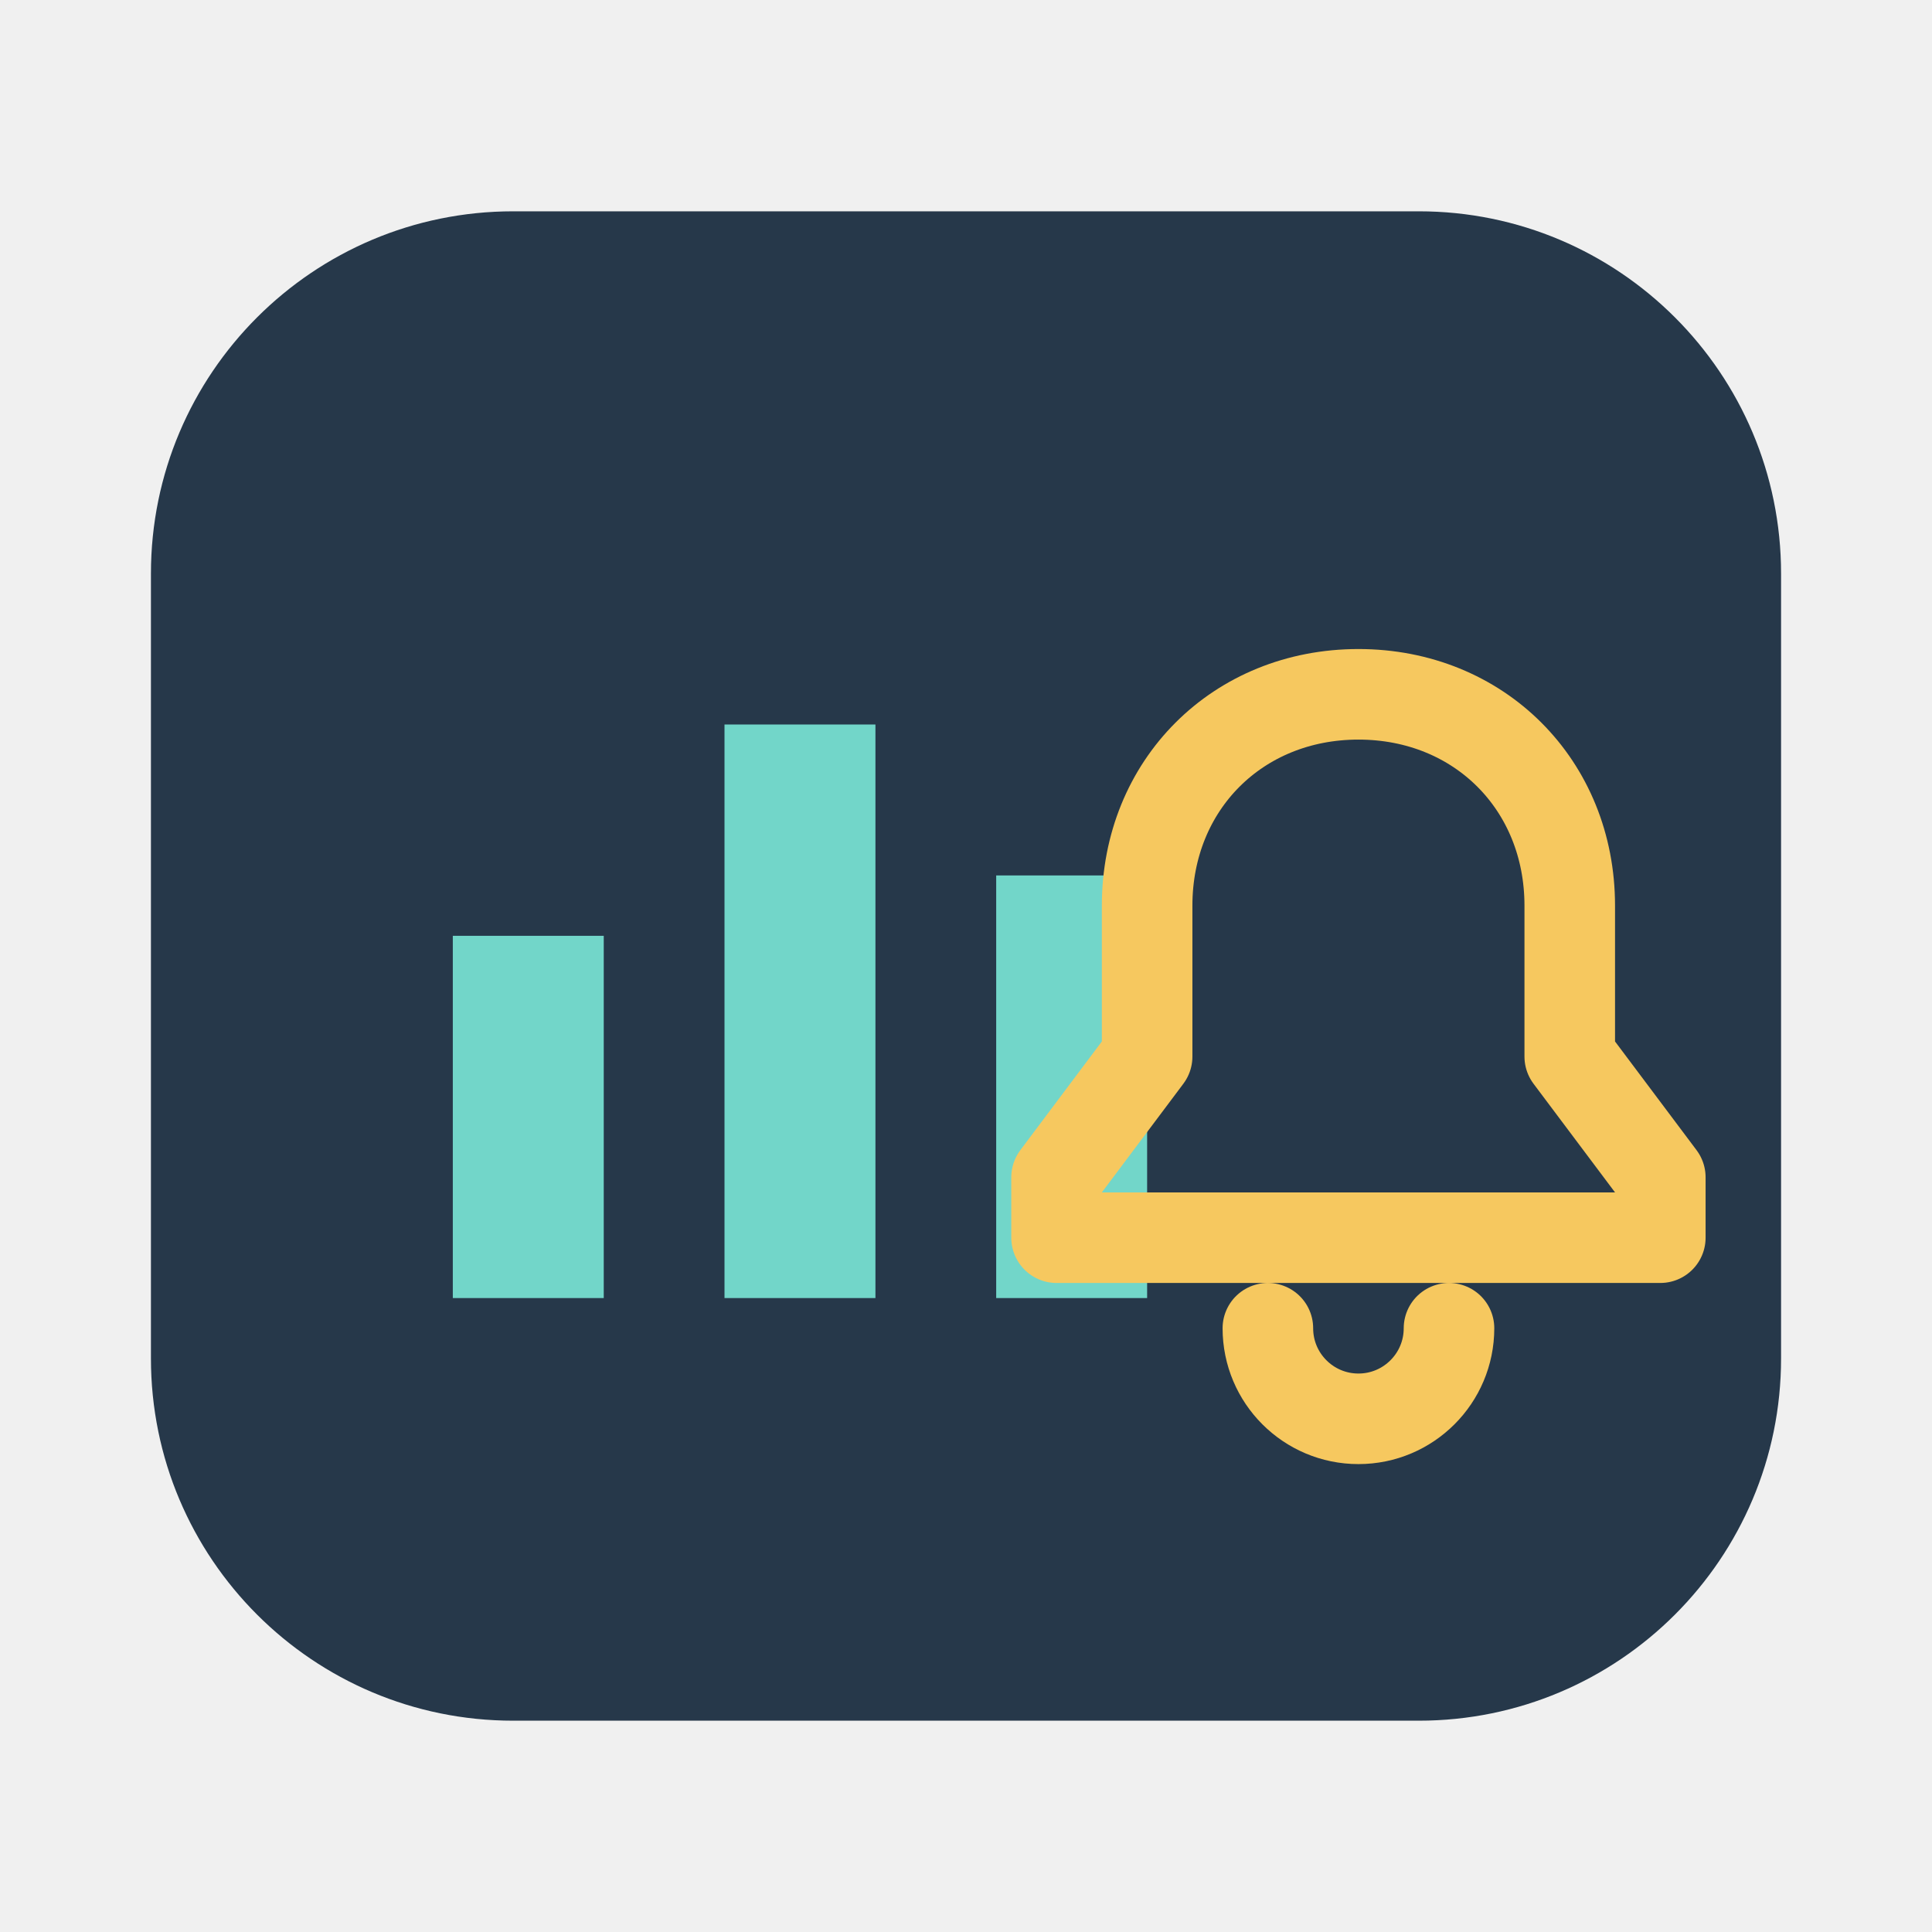
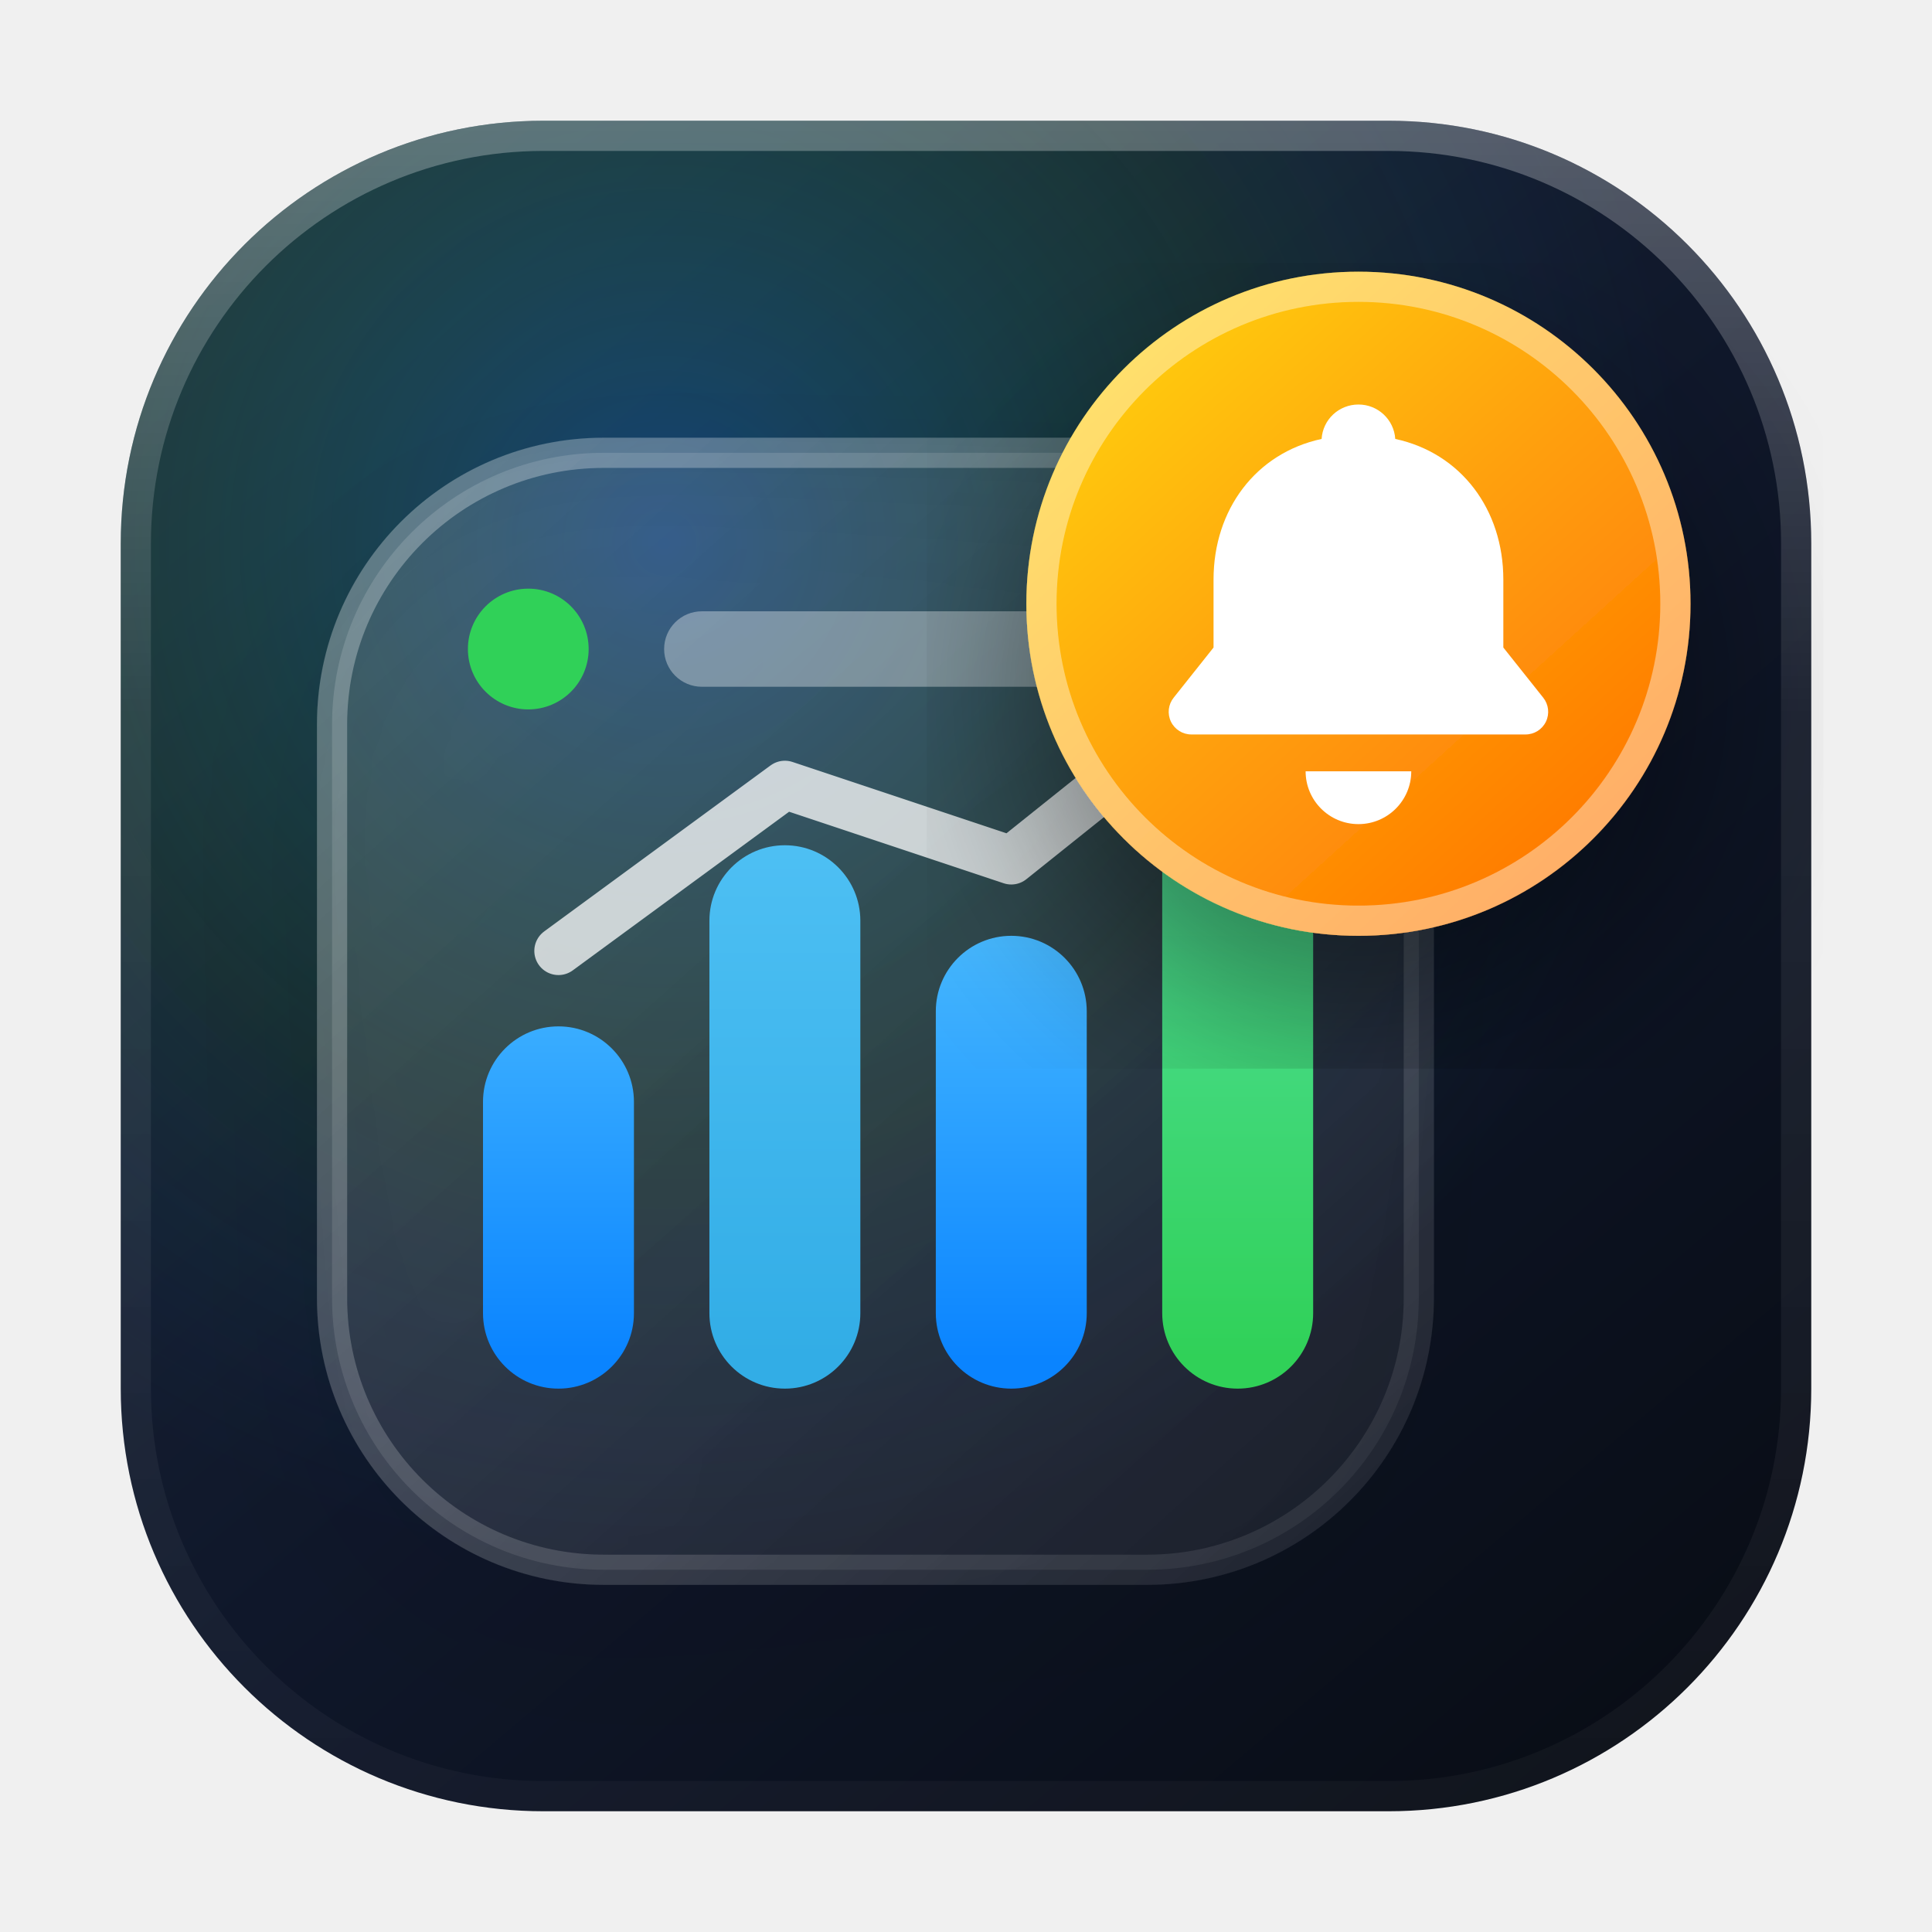
- <svg xmlns="http://www.w3.org/2000/svg" viewBox="0 0 64 64" role="img" aria-label="Usage and reminders">
-   <rect x="5" y="7" width="54" height="50" rx="12" fill="#26384A" />
-   <path d="M15 43h5V31h-5zm9 0h5V24h-5zm9 0h5V29h-5z" fill="#72D6C9" />
-   <path d="M45 23c-4 0-7 3-7 7v5l-3 4v2h20v-2l-3-4v-5c0-4-3-7-7-7zm-3 21a3 3 0 0 0 6 0" fill="none" stroke="#F6C85F" stroke-width="3" stroke-linecap="round" stroke-linejoin="round" />
+ <svg xmlns="http://www.w3.org/2000/svg" viewBox="0 0 64 64" role="img" aria-label="DSH Assistant Suite — Usage and Reminders">
+   <defs>
+     <linearGradient id="bg-squircle" x1="10" y1="6" x2="54" y2="58" gradientUnits="userSpaceOnUse">
+       <stop offset="0%" stop-color="#1E293B" />
+       <stop offset="52%" stop-color="#0F172A" />
+       <stop offset="100%" stop-color="#090D16" />
+     </linearGradient>
+     <radialGradient id="ambient-glow" cx="22" cy="18" r="34" gradientUnits="userSpaceOnUse">
+       <stop offset="0%" stop-color="#0A84FF" stop-opacity="0.34" />
+       <stop offset="60%" stop-color="#30D158" stop-opacity="0.1" />
+       <stop offset="100%" stop-color="#0A84FF" stop-opacity="0" />
+     </radialGradient>
+     <linearGradient id="squircle-rim" x1="32" y1="4" x2="32" y2="60" gradientUnits="userSpaceOnUse">
+       <stop offset="0%" stop-color="#FFFFFF" stop-opacity="0.28" />
+       <stop offset="35%" stop-color="#FFFFFF" stop-opacity="0.08" />
+       <stop offset="100%" stop-color="#FFFFFF" stop-opacity="0.03" />
+     </linearGradient>
+     <linearGradient id="glass-card" x1="12" y1="13" x2="46" y2="51" gradientUnits="userSpaceOnUse">
+       <stop offset="0%" stop-color="#FFFFFF" stop-opacity="0.15" />
+       <stop offset="100%" stop-color="#FFFFFF" stop-opacity="0.05" />
+     </linearGradient>
+     <linearGradient id="glass-border" x1="12" y1="13" x2="46" y2="51" gradientUnits="userSpaceOnUse">
+       <stop offset="0%" stop-color="#FFFFFF" stop-opacity="0.32" />
+       <stop offset="100%" stop-color="#FFFFFF" stop-opacity="0.07" />
+     </linearGradient>
+     <linearGradient id="bar-blue" x1="0" y1="24" x2="0" y2="45" gradientUnits="userSpaceOnUse">
+       <stop offset="0%" stop-color="#64D2FF" />
+       <stop offset="100%" stop-color="#0A84FF" />
+     </linearGradient>
+     <linearGradient id="bar-cyan" x1="0" y1="20" x2="0" y2="45" gradientUnits="userSpaceOnUse">
+       <stop offset="0%" stop-color="#5AC8FA" />
+       <stop offset="100%" stop-color="#32ADE6" />
+     </linearGradient>
+     <linearGradient id="bar-green" x1="0" y1="17" x2="0" y2="45" gradientUnits="userSpaceOnUse">
+       <stop offset="0%" stop-color="#63E6BE" />
+       <stop offset="100%" stop-color="#30D158" />
+     </linearGradient>
+     <linearGradient id="bell-badge" x1="35" y1="10" x2="55" y2="32" gradientUnits="userSpaceOnUse">
+       <stop offset="0%" stop-color="#FFD60A" />
+       <stop offset="48%" stop-color="#FF9F0A" />
+       <stop offset="100%" stop-color="#FF6B00" />
+     </linearGradient>
+     <filter id="card-shadow" x="-15%" y="-15%" width="135%" height="135%">
+       <feDropShadow dx="0" dy="3" stdDeviation="3" flood-color="#000000" flood-opacity="0.42" />
+     </filter>
+   </defs>
+   <rect x="4" y="4" width="56" height="56" rx="14" fill="url(#bg-squircle)" />
+   <rect x="4" y="4" width="56" height="56" rx="14" fill="url(#ambient-glow)" />
+   <rect x="4.5" y="4.5" width="55" height="55" rx="13.5" fill="none" stroke="url(#squircle-rim)" stroke-width="1" />
+   <g filter="url(#card-shadow)">
+     <rect x="11" y="15" width="36" height="37" rx="9" fill="url(#glass-card)" stroke="url(#glass-border)" stroke-width="1" />
+   </g>
+   <circle cx="17.5" cy="21.5" r="2" fill="#30D158" />
+   <rect x="22" y="20.25" width="14" height="2.5" rx="1.25" fill="#FFFFFF" fill-opacity="0.35" />
+   <rect x="16" y="34" width="5" height="12" rx="2.5" fill="url(#bar-blue)" />
+   <rect x="23.5" y="28" width="5" height="18" rx="2.5" fill="url(#bar-cyan)" />
+   <rect x="31" y="31" width="5" height="15" rx="2.5" fill="url(#bar-blue)" />
+   <rect x="38.5" y="25" width="5" height="21" rx="2.5" fill="url(#bar-green)" />
+   <path d="M18.5 31.5 L26 26 L33.5 28.5 L41 22.5" fill="none" stroke="#FFFFFF" stroke-opacity="0.75" stroke-width="1.6" stroke-linecap="round" stroke-linejoin="round" />
+   <g filter="url(#card-shadow)">
+     <circle cx="45" cy="20" r="11" fill="url(#bell-badge)" />
+     <circle cx="45" cy="20" r="10.5" fill="none" stroke="#FFFFFF" stroke-opacity="0.4" stroke-width="1" />
+     <path d="M45 13.4c-.65 0-1.18.5-1.22 1.14-2.18.47-3.58 2.34-3.58 4.66v2.25l-1.32 1.66a.75.75 0 0 0 .59 1.22h11.06a.75.75 0 0 0 .59-1.22L49.8 21.45V19.2c0-2.32-1.4-4.19-3.58-4.66A1.22 1.22 0 0 0 45 13.4Zm-1.75 12.15a1.75 1.75 0 0 0 3.5 0h-3.5Z" fill="#FFFFFF" />
+   </g>
</svg>
